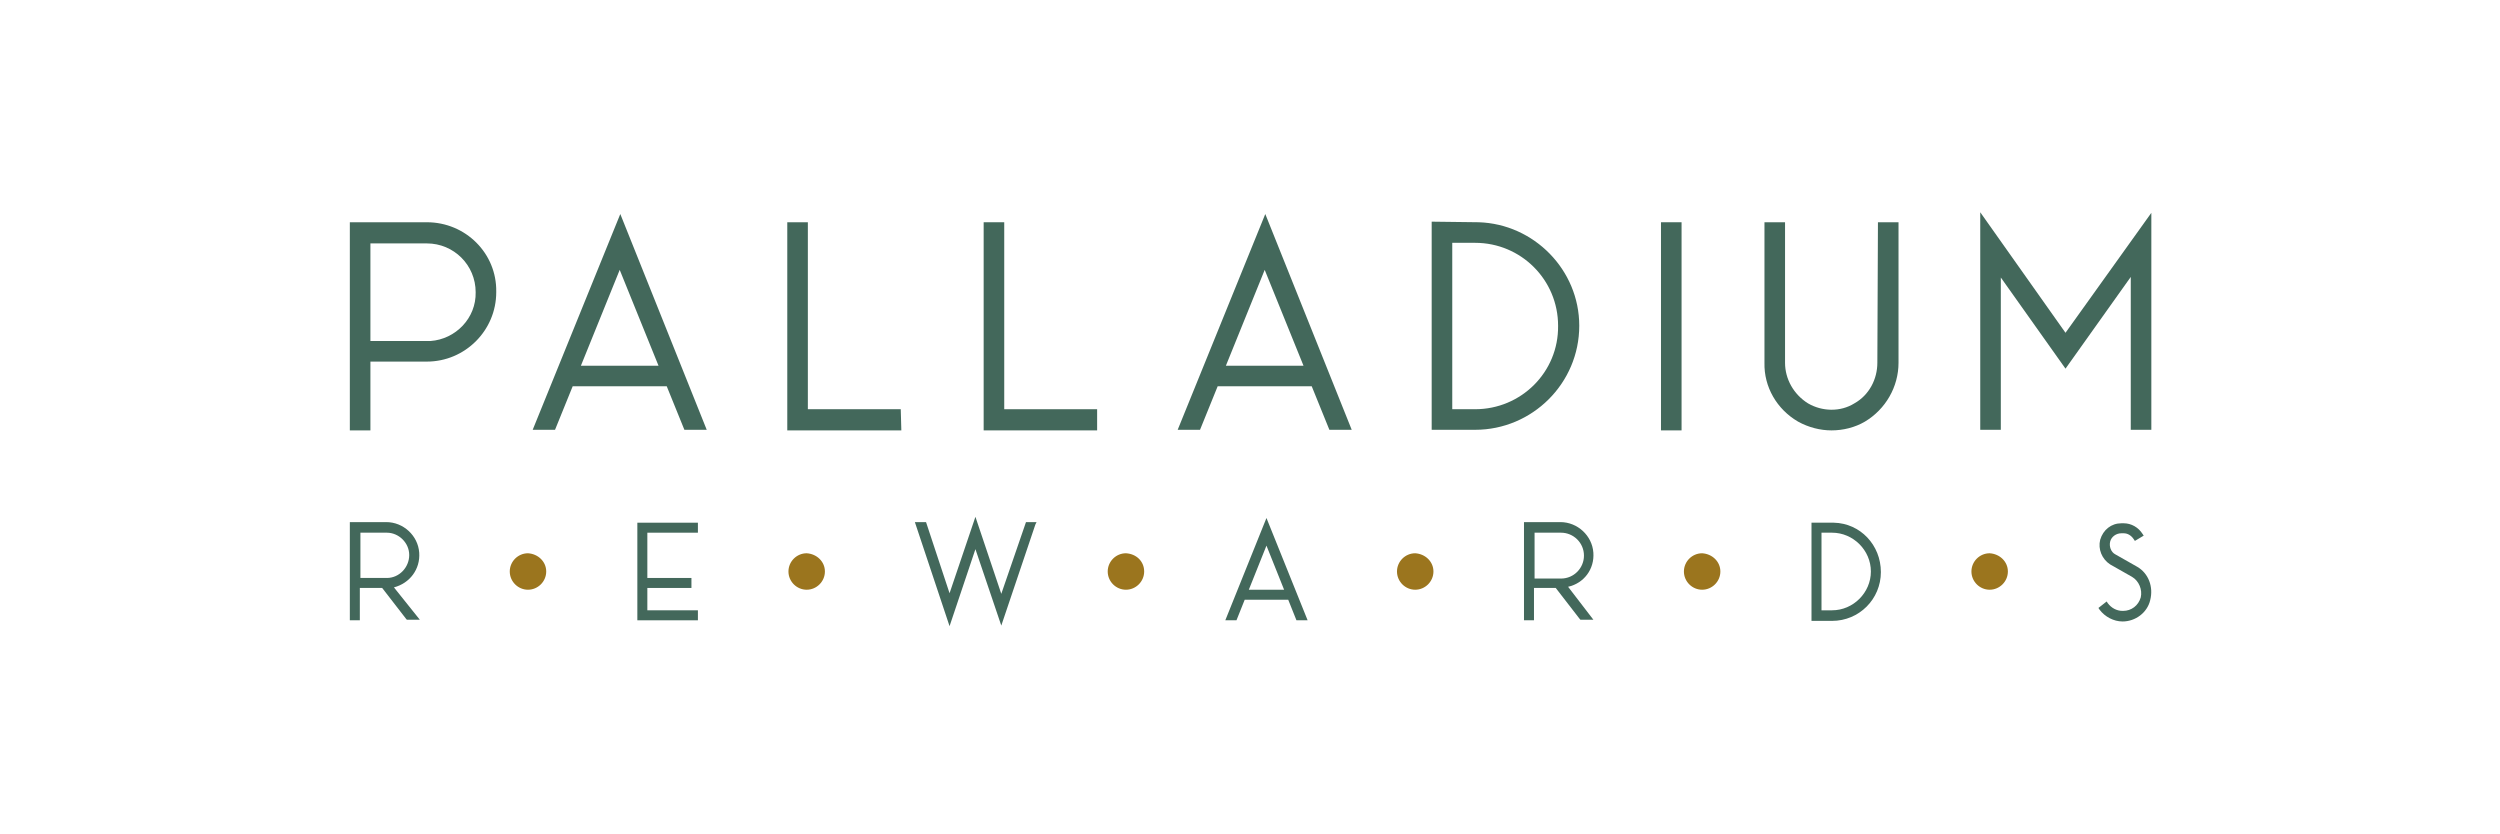
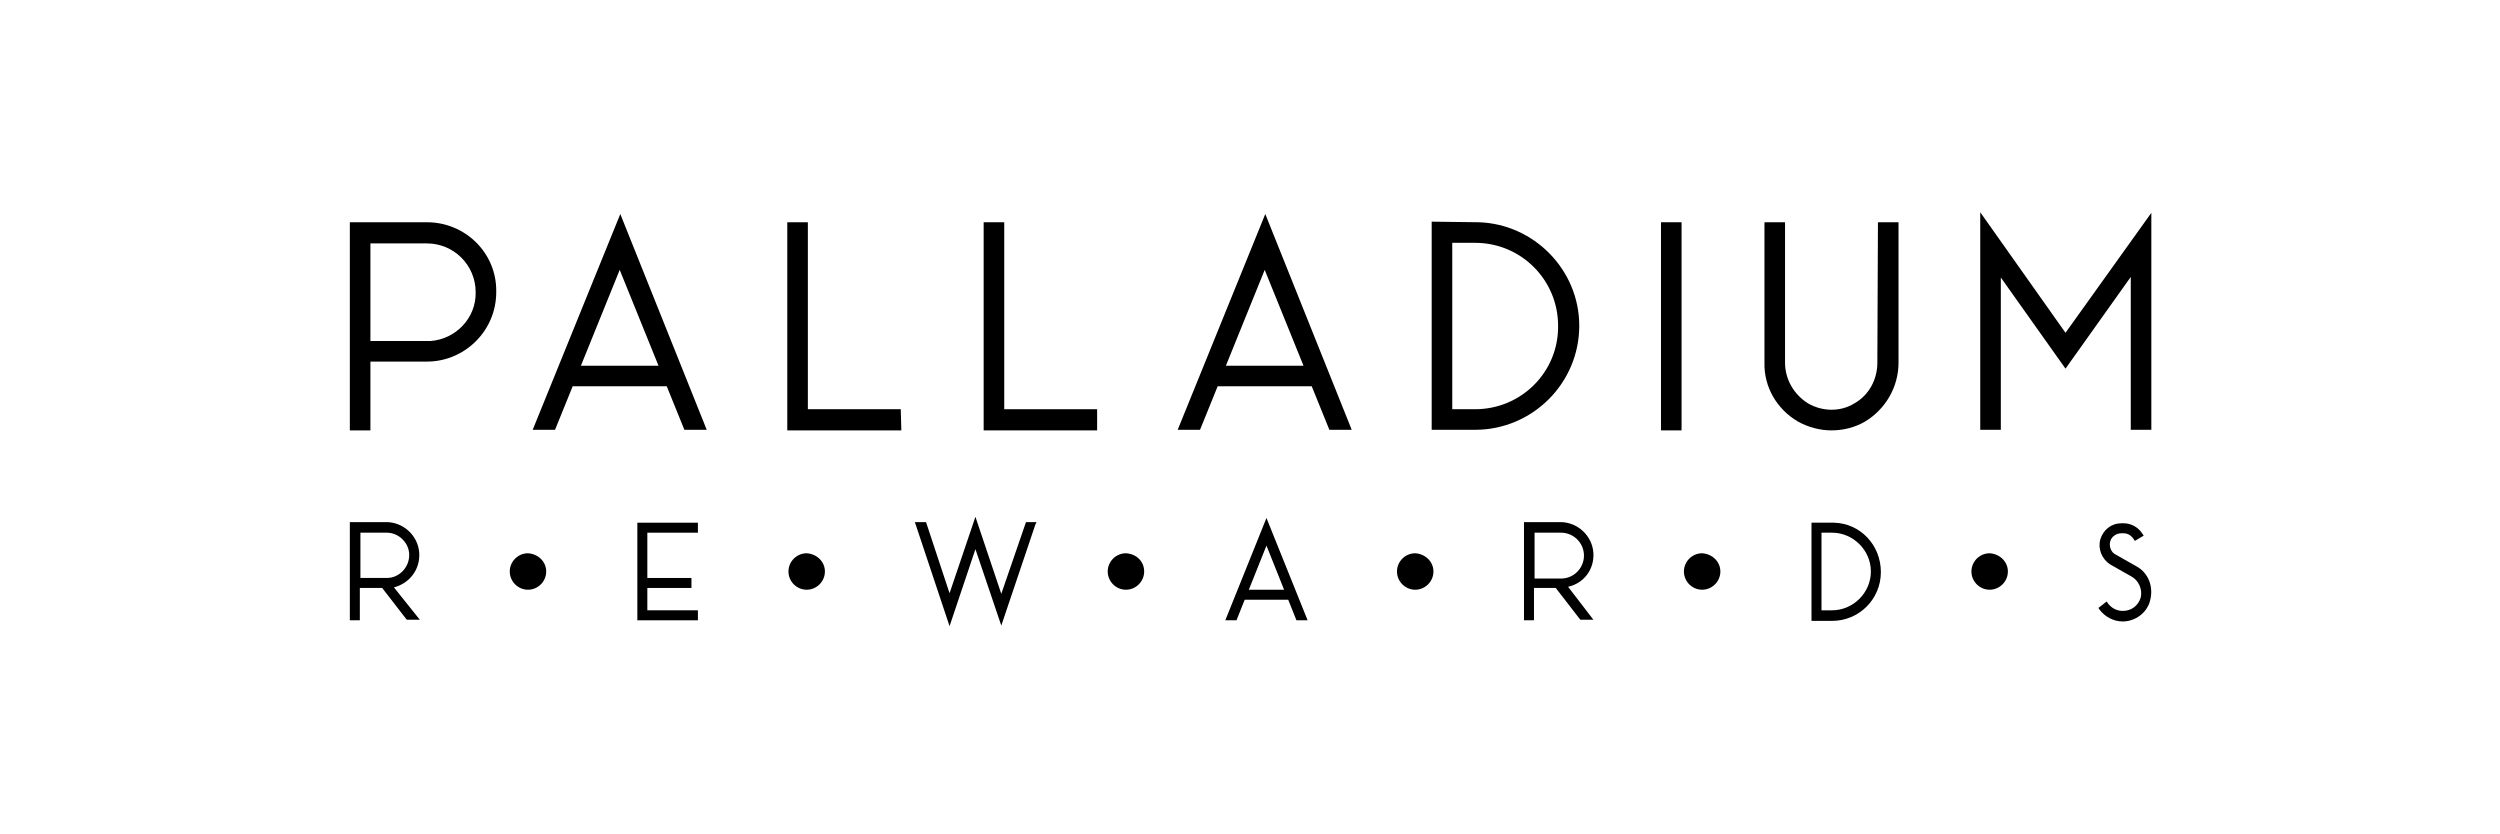
<svg xmlns="http://www.w3.org/2000/svg" version="1.1" id="Capa_1" x="0px" y="0px" viewBox="0 0 425.2 141.7" style="enable-background:new 0 0 425.2 141.7;" xml:space="preserve">
  <style type="text/css">
- 	.st0{fill:#43685B;}
- 	.st1{fill:#9B751E;}
+ 	#palladium-rewards-Capa_1 .st0{fill:#43685B;}
+ 	#palladium-rewards-Capa_1 .st1{fill:#9B751E;}
</style>
  <g>
    <path class="st0" d="M72.6,37.8H59.5v35.4H63V61.5h9.6c6.5,0,11.8-5.3,11.8-11.8v-0.1C84.5,43.1,79.2,37.8,72.6,37.8 M73.2,58   L63,58V41.4h9.6c4.6,0,8.3,3.7,8.3,8.3C81,54.1,77.5,57.7,73.2,58" />
    <path class="st0" d="M90.6,73.1h3.8l3-7.4h16l3,7.4h3.8l-14.7-36.7L90.6,73.1z M112,62.2H98.8l6.6-16.3L112,62.2z" />
    <polygon class="st0" points="137.4,69.6 137.4,37.8 133.9,37.8 133.9,73.2 153.3,73.2 153.2,69.6  " />
    <polygon class="st0" points="170.8,69.6 170.8,37.8 167.3,37.8 167.3,73.2 186.6,73.2 186.6,69.6  " />
    <path class="st0" d="M200.3,73.1h3.8l3-7.4h16l3,7.4h3.8l-14.7-36.7L200.3,73.1z M221.7,62.2h-13.2l6.6-16.3L221.7,62.2z" />
    <path class="st0" d="M251.5,37.8l-8-0.1v35.4h7.4c9.7,0,17.7-7.9,17.7-17.7C268.6,45.9,260.9,38.1,251.5,37.8 M250.9,69.6H247V41.3   h3.9c7.8,0,14.1,6.3,14.1,14.1C265.1,63.3,258.7,69.6,250.9,69.6" />
    <rect x="282.5" y="37.8" class="st0" width="3.5" height="35.4" />
    <path class="st0" d="M319.3,61.7c0,2.8-1.4,5.5-3.9,6.9c-2.4,1.5-5.5,1.4-7.9,0c-2.4-1.5-3.9-4.1-3.9-6.9V37.8h-3.5v23.9   c-0.1,4.1,2.1,7.9,5.7,10c1.8,1,3.8,1.5,5.7,1.5c2,0,4-0.5,5.7-1.5c3.5-2.1,5.7-5.9,5.7-10V37.8h-3.5L319.3,61.7z" />
    <polygon class="st0" points="351.3,56.6 336.8,36.1 336.8,73.1 340.3,73.1 340.3,47.2 351.3,62.7 362.4,47.1 362.4,73.1    365.9,73.1 365.9,36.2  " />
  </g>
  <g>
    <path class="st0" d="M71.3,94c-0.2-2.9-2.7-5.2-5.6-5.2h-6.2v16.7h1.7V100H65l4.1,5.3l0.1,0.1h2.2L67,99.9   C69.7,99.2,71.5,96.8,71.3,94z M69.6,94.4c0,2.1-1.7,3.9-3.8,3.9h-4.5v-7.7h4.5C67.8,90.6,69.6,92.3,69.6,94.4z" />
    <polygon class="st0" points="108.4,105.5 118.7,105.5 118.7,103.8 110.1,103.8 110.1,100 117.6,100 117.6,98.3 110.1,98.3    110.1,90.6 118.7,90.6 118.7,88.9 108.4,88.9  " />
    <polygon class="st0" points="170.3,101 165.9,87.9 161.5,100.9 157.5,88.8 155.6,88.8 161.5,106.5 165.9,93.4 170.3,106.4    176.1,89.2 176.3,88.8 174.5,88.8  " />
    <path class="st0" d="M208.4,105.5h1.9l1.4-3.5h7.4l1.4,3.5h1.9l-7-17.4L208.4,105.5z M218.4,100.3h-6l3-7.5L218.4,100.3z" />
    <path class="st0" d="M271,94c-0.2-2.9-2.7-5.2-5.6-5.2h-6.2v16.7h1.7V100h3.7l4.1,5.3l0.1,0.1h2.2l-4.3-5.6   C269.4,99.2,271.2,96.8,271,94z M261,90.6h4.5c2.1,0,3.9,1.7,3.9,3.9c0,2.1-1.7,3.9-3.9,3.9H261V90.6z" />
    <path class="st0" d="M311.9,88.9l-3.8,0v16.7h3.5c4.6,0,8.3-3.7,8.3-8.3C319.9,92.7,316.4,89,311.9,88.9z M309.8,90.6h1.8   c3.6,0,6.6,3,6.6,6.6c0,3.6-3,6.6-6.6,6.6h-1.8V90.6z" />
    <path class="st0" d="M363.5,96.4l-3.7-2.1c-0.8-0.4-1.1-1.4-0.9-2.2c0.2-0.8,1-1.4,1.9-1.4h0.4c0.7,0,1.3,0.4,1.7,1l0.2,0.3   l1.5-0.9l-0.2-0.3c-0.7-1.1-1.9-1.8-3.2-1.8h-0.4c-1.7,0-3.1,1.1-3.6,2.8c-0.4,1.6,0.3,3.3,1.7,4.2l3.7,2.1   c1.2,0.7,1.8,2.2,1.5,3.5c-0.4,1.4-1.6,2.3-3,2.3H361c-1,0-1.9-0.5-2.5-1.3l-0.2-0.3l-1.4,1.1l0.2,0.3c0.9,1.2,2.4,2,3.9,2   c2.2,0,4.2-1.5,4.7-3.6C366.3,99.8,365.4,97.5,363.5,96.4z" />
  </g>
  <path class="st1" d="M92.9,97.2c0,1.7-1.4,3.1-3.1,3.1c-1.7,0-3.1-1.4-3.1-3.1c0-1.7,1.4-3.1,3.1-3.1C91.5,94.2,92.9,95.5,92.9,97.2  " />
  <path class="st1" d="M140.3,97.2c0,1.7-1.4,3.1-3.1,3.1c-1.7,0-3.1-1.4-3.1-3.1c0-1.7,1.4-3.1,3.1-3.1  C138.9,94.2,140.3,95.5,140.3,97.2" />
  <path class="st1" d="M194.6,97.2c0,1.7-1.4,3.1-3.1,3.1c-1.7,0-3.1-1.4-3.1-3.1c0-1.7,1.4-3.1,3.1-3.1  C193.3,94.2,194.6,95.5,194.6,97.2" />
  <path class="st1" d="M243.8,97.2c0,1.7-1.4,3.1-3.1,3.1c-1.7,0-3.1-1.4-3.1-3.1c0-1.7,1.4-3.1,3.1-3.1  C242.4,94.2,243.8,95.5,243.8,97.2" />
  <path class="st1" d="M341.5,97.2c0,1.7-1.4,3.1-3.1,3.1c-1.7,0-3.1-1.4-3.1-3.1c0-1.7,1.4-3.1,3.1-3.1  C340.1,94.2,341.5,95.5,341.5,97.2" />
  <path class="st1" d="M292.6,97.2c0,1.7-1.4,3.1-3.1,3.1c-1.7,0-3.1-1.4-3.1-3.1c0-1.7,1.4-3.1,3.1-3.1  C291.2,94.2,292.6,95.5,292.6,97.2" />
</svg>
